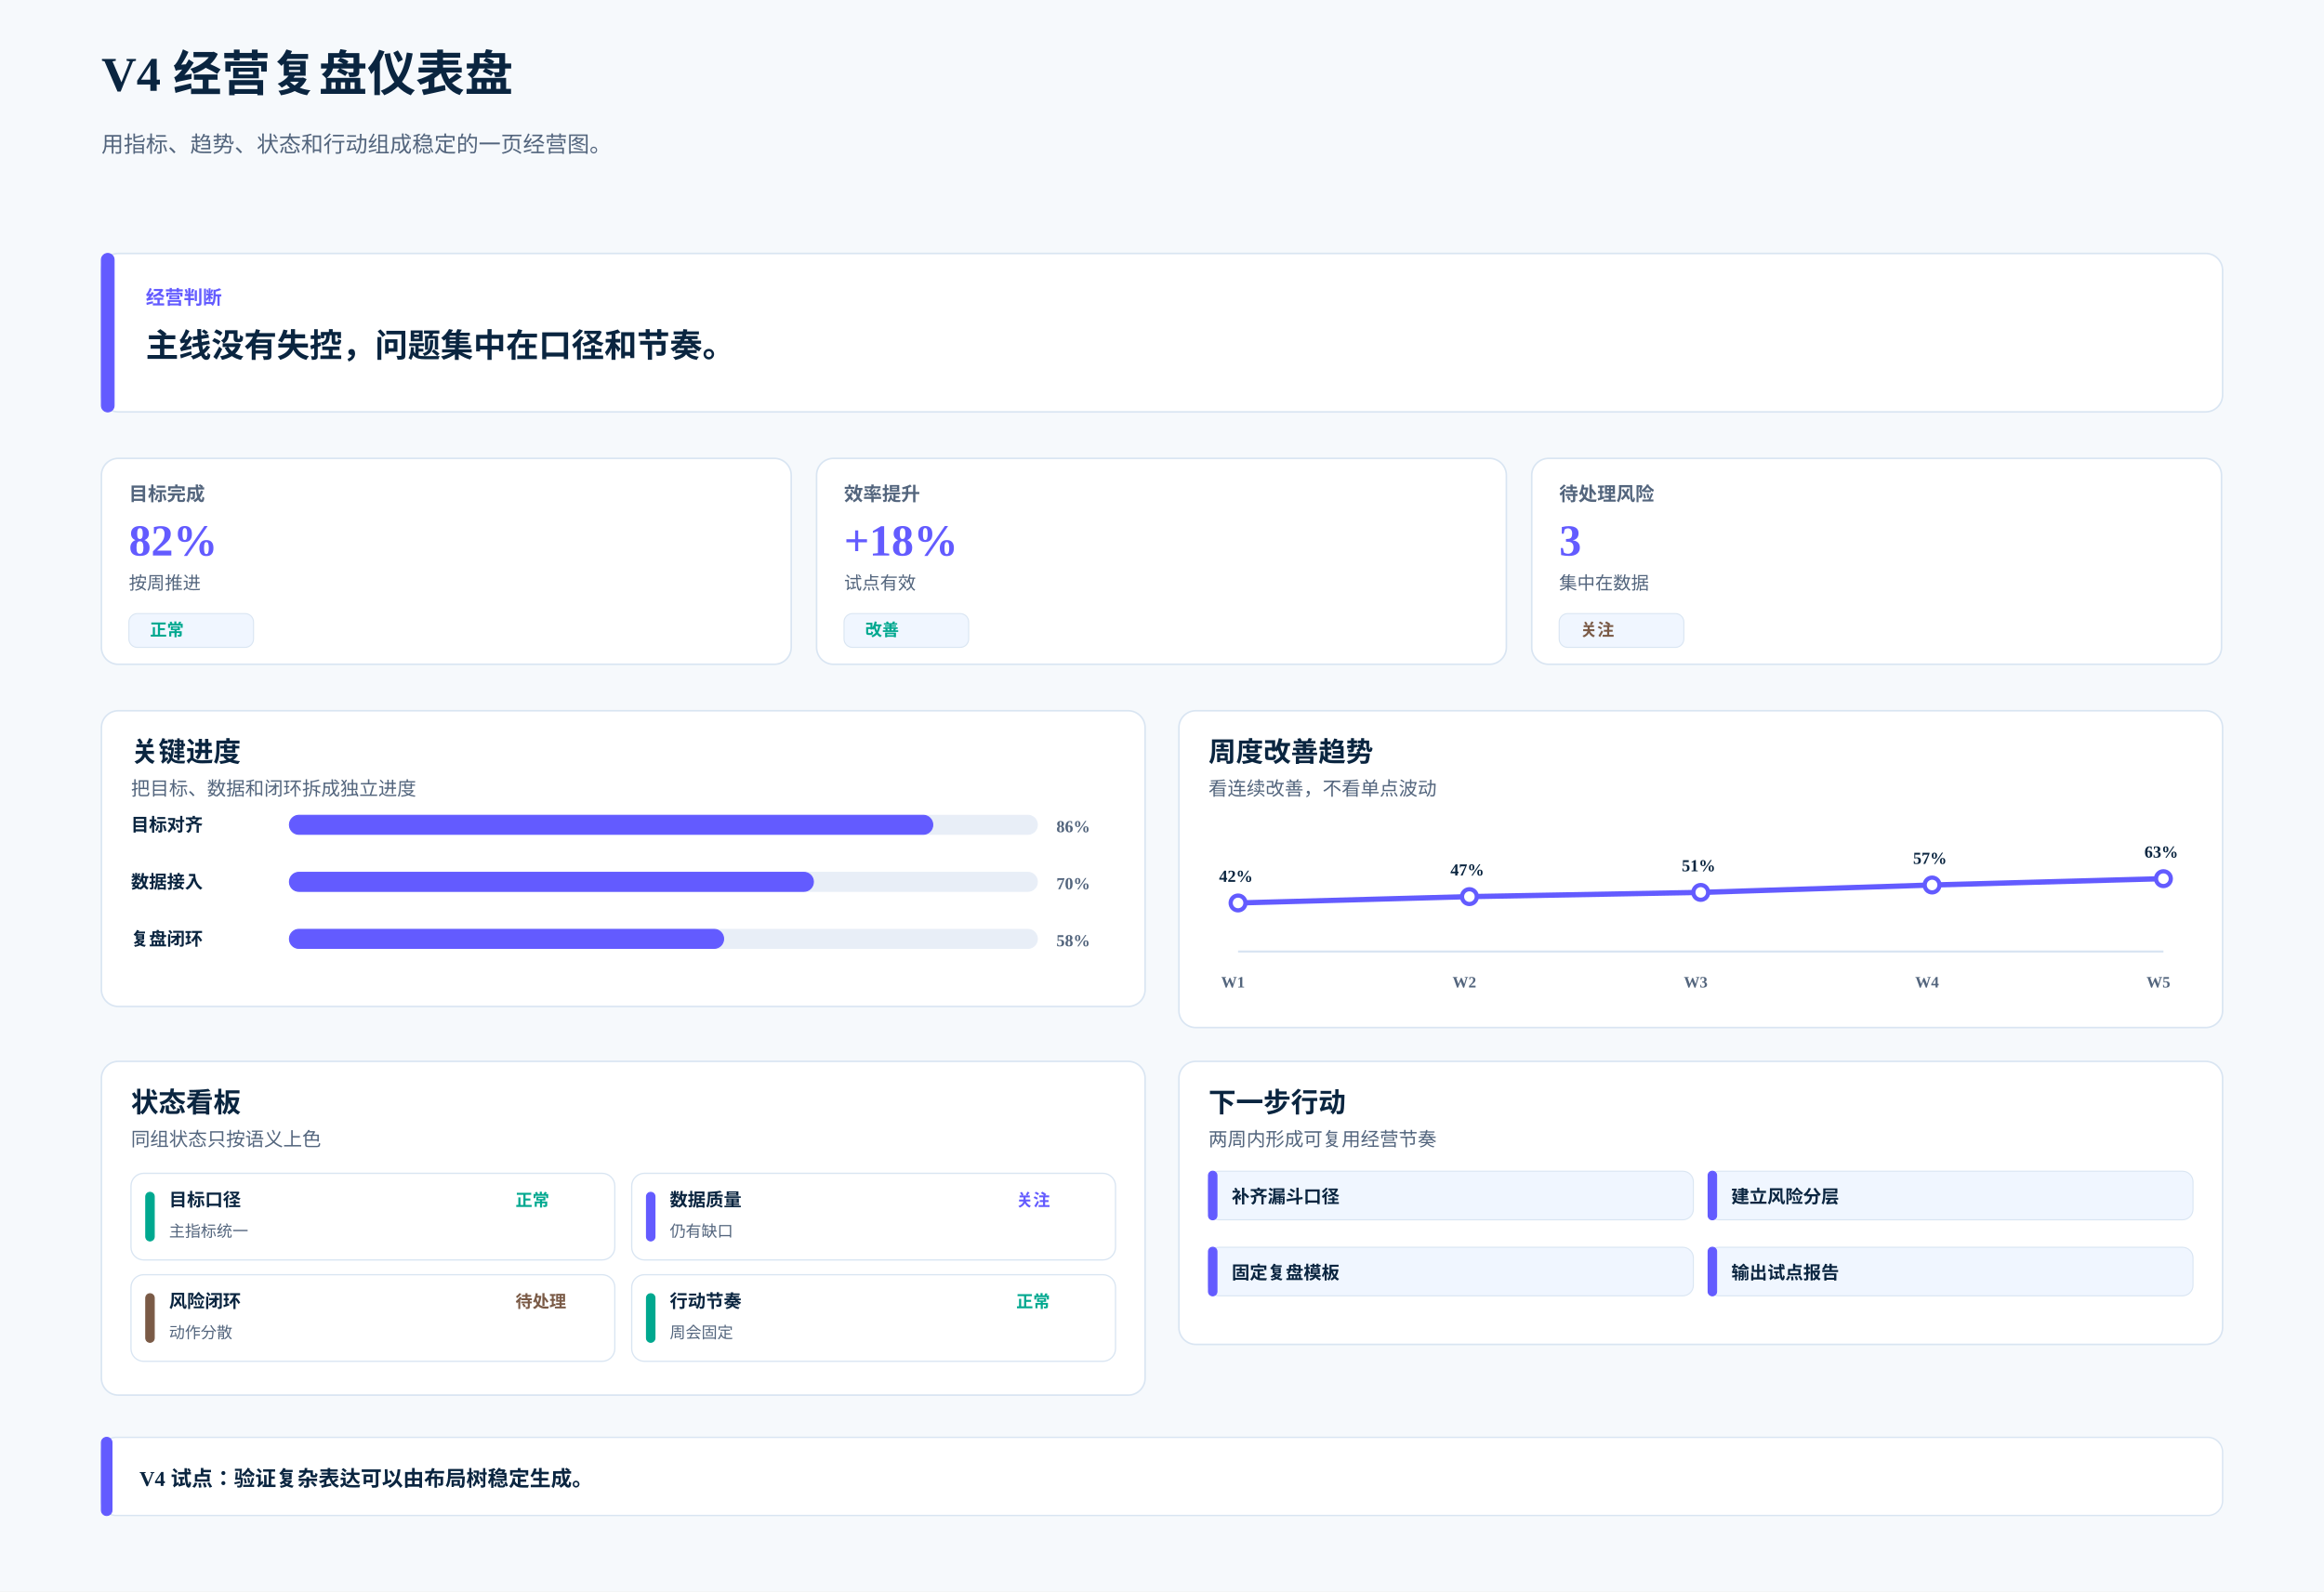
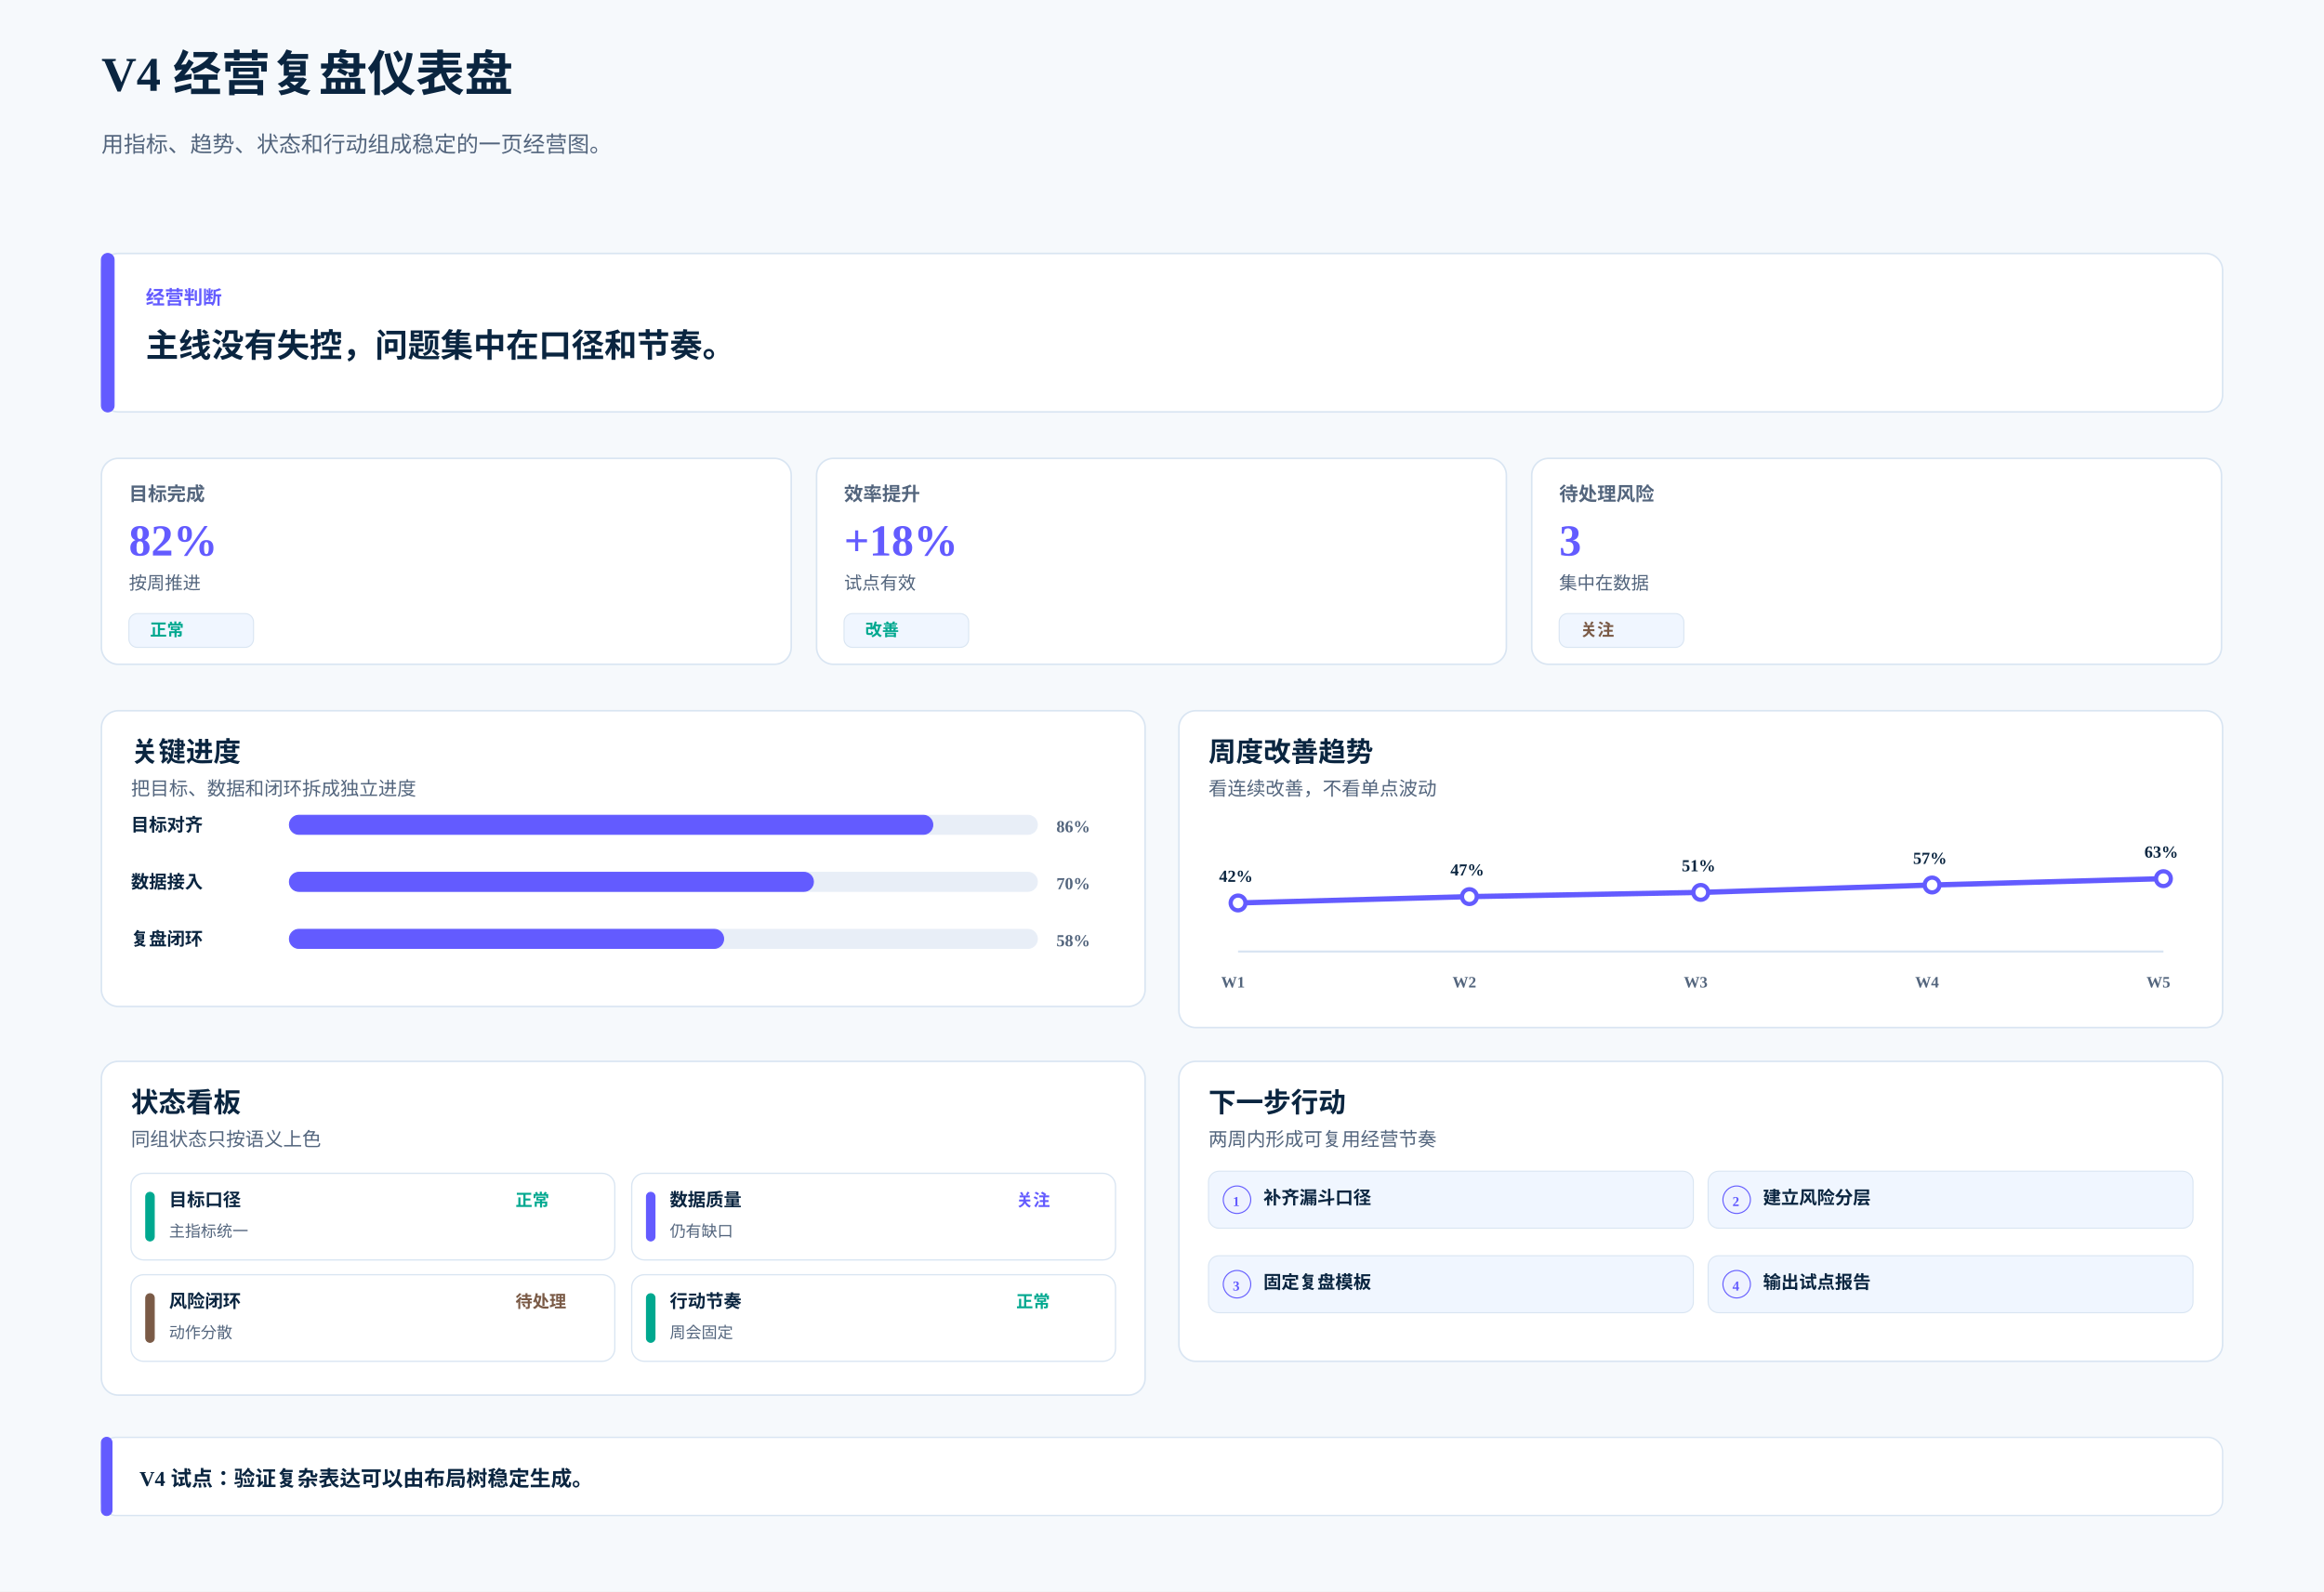
<svg xmlns="http://www.w3.org/2000/svg" width="2200" height="1507" viewBox="0 0 2200 1507" data-layout-engine="v4" data-expression-mode="dashboard-onepage">
  <rect x="0" y="0" width="2200" height="1507" rx="0" fill="#F6F9FC" stroke="#F6F9FC" stroke-width="0" />
  <g>
    <g data-v43-block="title" data-block-type="title" data-x="96" data-y="40" data-width="2008" data-height="200" data-column="full">
      <text x="96" y="86" font-size="46" fill="#0A2540" font-weight="700">
        <tspan x="96" dy="0">V4 经营复盘仪表盘</tspan>
      </text>
      <text x="96" y="144" font-size="21" fill="#53657D" font-weight="500">
        <tspan x="96" dy="0">用指标、趋势、状态和行动组成稳定的一页经营图。</tspan>
      </text>
    </g>
    <g data-v43-block="statement" data-block-type="statement" data-x="96" data-y="240" data-width="2008" data-height="150" data-column="full">
      <rect x="96" y="240" width="2008" height="150" rx="16" fill="#FFFFFF" stroke="#D9E5F2" stroke-width="1.5" />
      <rect x="96" y="240" width="12" height="150" rx="6" fill="#635BFF" stroke="#635BFF" stroke-width="1" />
      <text x="138" y="288" font-size="18" fill="#635BFF" font-weight="700">
        <tspan x="138" dy="0">经营判断</tspan>
      </text>
      <text x="138" y="338" font-size="31" fill="#0A2540" font-weight="700">
        <tspan x="138" dy="0">主线没有失控，问题集中在口径和节奏。</tspan>
      </text>
    </g>
    <g data-v43-block="metrics" data-block-type="metric-group" data-x="96" data-y="434" data-width="2008" data-height="195" data-column="full">
      <rect x="96" y="434" width="653" height="195" rx="16" fill="#FFFFFF" stroke="#D9E5F2" stroke-width="1.5" data-tone-group="parallel-metrics" />
      <text x="122" y="474" font-size="18" fill="#53657D" font-weight="700">
        <tspan x="122" dy="0">目标完成</tspan>
      </text>
      <text x="122" y="526" font-size="42" fill="#635BFF" font-weight="700">
        <tspan x="122" dy="0">82%</tspan>
      </text>
      <text x="122" y="558" font-size="17" fill="#53657D" font-weight="500">
        <tspan x="122" dy="0">按周推进</tspan>
      </text>
      <rect x="122" y="581" width="118" height="32" rx="8" fill="#F0F6FF" stroke="#D9E5F2" stroke-width="1" />
      <text x="142" y="602" font-size="16" fill="#00A88F" font-weight="700">
        <tspan x="142" dy="0">正常</tspan>
      </text>
      <rect x="773" y="434" width="653" height="195" rx="16" fill="#FFFFFF" stroke="#D9E5F2" stroke-width="1.5" data-tone-group="parallel-metrics" />
      <text x="799" y="474" font-size="18" fill="#53657D" font-weight="700">
        <tspan x="799" dy="0">效率提升</tspan>
      </text>
      <text x="799" y="526" font-size="42" fill="#635BFF" font-weight="700">
        <tspan x="799" dy="0">+18%</tspan>
      </text>
      <text x="799" y="558" font-size="17" fill="#53657D" font-weight="500">
        <tspan x="799" dy="0">试点有效</tspan>
      </text>
      <rect x="799" y="581" width="118" height="32" rx="8" fill="#F0F6FF" stroke="#D9E5F2" stroke-width="1" />
      <text x="819" y="602" font-size="16" fill="#00A88F" font-weight="700">
        <tspan x="819" dy="0">改善</tspan>
      </text>
      <rect x="1450" y="434" width="653" height="195" rx="16" fill="#FFFFFF" stroke="#D9E5F2" stroke-width="1.5" data-tone-group="parallel-metrics" />
      <text x="1476" y="474" font-size="18" fill="#53657D" font-weight="700">
        <tspan x="1476" dy="0">待处理风险</tspan>
      </text>
      <text x="1476" y="526" font-size="42" fill="#635BFF" font-weight="700">
        <tspan x="1476" dy="0">3</tspan>
      </text>
      <text x="1476" y="558" font-size="17" fill="#53657D" font-weight="500">
        <tspan x="1476" dy="0">集中在数据</tspan>
      </text>
      <rect x="1476" y="581" width="118" height="32" rx="8" fill="#F0F6FF" stroke="#D9E5F2" stroke-width="1" />
      <text x="1496" y="602" font-size="16" fill="#7A5A46" font-weight="700">
        <tspan x="1496" dy="0">关注</tspan>
      </text>
    </g>
    <g data-v43-block="progress-bar-1" data-block-type="progress-bar" data-x="96" data-y="673" data-width="988" data-height="280" data-column="left" data-row="0" data-span="6" data-density="medium" data-preferred-width="988" data-text-units="40" data-item-count="3" data-item-layout="rows" data-layout-reason="compact-chart">
      <rect x="96" y="673" width="988" height="280" rx="16" fill="#FFFFFF" stroke="#D9E5F2" stroke-width="1.5" />
      <text x="124" y="721" font-size="26" fill="#0A2540" font-weight="700">
        <tspan x="124" dy="0">关键进度</tspan>
      </text>
      <text x="124" y="753" font-size="18" fill="#53657D" font-weight="500">
        <tspan x="124" dy="0">把目标、数据和闭环拆成独立进度</tspan>
      </text>
      <text x="124" y="787" font-size="17" fill="#0A2540" font-weight="700">
        <tspan x="124" dy="0">目标对齐</tspan>
      </text>
      <rect x="274" y="772" width="708" height="18" rx="9" fill="#E8EEF7" stroke="#E8EEF7" stroke-width="1" />
      <rect x="274" y="772" width="609" height="18" rx="9" fill="#635BFF" stroke="#635BFF" stroke-width="1" />
      <text x="1000" y="788" font-size="16" fill="#53657D" font-weight="700">
        <tspan x="1000" dy="0">86%</tspan>
      </text>
      <text x="124" y="841" font-size="17" fill="#0A2540" font-weight="700">
        <tspan x="124" dy="0">数据接入</tspan>
      </text>
      <rect x="274" y="826" width="708" height="18" rx="9" fill="#E8EEF7" stroke="#E8EEF7" stroke-width="1" />
      <rect x="274" y="826" width="496" height="18" rx="9" fill="#635BFF" stroke="#635BFF" stroke-width="1" />
      <text x="1000" y="842" font-size="16" fill="#53657D" font-weight="700">
        <tspan x="1000" dy="0">70%</tspan>
      </text>
      <text x="124" y="895" font-size="17" fill="#0A2540" font-weight="700">
        <tspan x="124" dy="0">复盘闭环</tspan>
      </text>
      <rect x="274" y="880" width="708" height="18" rx="9" fill="#E8EEF7" stroke="#E8EEF7" stroke-width="1" />
      <rect x="274" y="880" width="411" height="18" rx="9" fill="#635BFF" stroke="#635BFF" stroke-width="1" />
      <text x="1000" y="896" font-size="16" fill="#53657D" font-weight="700">
        <tspan x="1000" dy="0">58%</tspan>
      </text>
    </g>
    <g data-v43-block="trend-sparkline-2" data-block-type="trend-sparkline" data-x="1116" data-y="673" data-width="988" data-height="300" data-column="right" data-row="0" data-span="6" data-density="medium" data-preferred-width="988" data-text-units="43" data-item-count="5" data-item-layout="rows" data-layout-reason="compact-chart">
      <rect x="1116" y="673" width="988" height="300" rx="16" fill="#FFFFFF" stroke="#D9E5F2" stroke-width="1.5" />
      <text x="1144" y="721" font-size="26" fill="#0A2540" font-weight="700">
        <tspan x="1144" dy="0">周度改善趋势</tspan>
      </text>
      <text x="1144" y="753" font-size="18" fill="#53657D" font-weight="500">
        <tspan x="1144" dy="0">看连续改善，不看单点波动</tspan>
      </text>
      <line x1="1172" y1="901" x2="2048" y2="901" stroke="#D9E5F2" stroke-width="2" />
      <polyline points="1172,855 1391,849 1610,845 1829,838 2048,832" fill="none" stroke="#635BFF" stroke-width="5" stroke-linecap="round" stroke-linejoin="round" />
      <circle cx="1172" cy="855" r="7" fill="#FFFFFF" stroke="#635BFF" stroke-width="4" />
      <text x="1154" y="835" font-size="16" fill="#0A2540" font-weight="700">
        <tspan x="1154" dy="0">42%</tspan>
      </text>
      <text x="1156" y="935" font-size="15" fill="#53657D" font-weight="700">
        <tspan x="1156" dy="0">W1</tspan>
      </text>
      <circle cx="1391" cy="849" r="7" fill="#FFFFFF" stroke="#635BFF" stroke-width="4" />
      <text x="1373" y="829" font-size="16" fill="#0A2540" font-weight="700">
        <tspan x="1373" dy="0">47%</tspan>
      </text>
      <text x="1375" y="935" font-size="15" fill="#53657D" font-weight="700">
        <tspan x="1375" dy="0">W2</tspan>
      </text>
      <circle cx="1610" cy="845" r="7" fill="#FFFFFF" stroke="#635BFF" stroke-width="4" />
      <text x="1592" y="825" font-size="16" fill="#0A2540" font-weight="700">
        <tspan x="1592" dy="0">51%</tspan>
      </text>
      <text x="1594" y="935" font-size="15" fill="#53657D" font-weight="700">
        <tspan x="1594" dy="0">W3</tspan>
      </text>
      <circle cx="1829" cy="838" r="7" fill="#FFFFFF" stroke="#635BFF" stroke-width="4" />
      <text x="1811" y="818" font-size="16" fill="#0A2540" font-weight="700">
        <tspan x="1811" dy="0">57%</tspan>
      </text>
      <text x="1813" y="935" font-size="15" fill="#53657D" font-weight="700">
        <tspan x="1813" dy="0">W4</tspan>
      </text>
      <circle cx="2048" cy="832" r="7" fill="#FFFFFF" stroke="#635BFF" stroke-width="4" />
      <text x="2030" y="812" font-size="16" fill="#0A2540" font-weight="700">
        <tspan x="2030" dy="0">63%</tspan>
      </text>
      <text x="2032" y="935" font-size="15" fill="#53657D" font-weight="700">
        <tspan x="2032" dy="0">W5</tspan>
      </text>
    </g>
-     <g data-v43-block="status-board-3" data-block-type="status-board" data-x="96" data-y="1005" data-width="988" data-height="316" data-column="left" data-row="1" data-span="6" data-density="sparse" data-preferred-width="988" data-text-units="56" data-item-count="4" data-item-layout="grid-2" data-layout-reason="compact-status-items">
+     <g data-v43-block="status-board-3" data-block-type="status-board" data-x="96" data-y="1005" data-width="988" data-height="316" data-column="left" data-component-variant="status-grid" data-row="1" data-span="6" data-density="sparse" data-preferred-width="988" data-text-units="56" data-item-count="4" data-item-layout="grid-2" data-layout-reason="compact-status-items">
      <rect x="96" y="1005" width="988" height="316" rx="16" fill="#FFFFFF" stroke="#D9E5F2" stroke-width="1.5" />
      <text x="124" y="1053" font-size="26" fill="#0A2540" font-weight="700">
        <tspan x="124" dy="0">状态看板</tspan>
      </text>
      <text x="124" y="1085" font-size="18" fill="#53657D" font-weight="500">
        <tspan x="124" dy="0">同组状态只按语义上色</tspan>
      </text>
      <rect x="124" y="1111" width="458" height="82" rx="12" fill="#FFFFFF" stroke="#D9E5F2" stroke-width="1.2" />
      <rect x="138" y="1129" width="8" height="46" rx="4" fill="#00A88F" stroke="#00A88F" stroke-width="1" />
      <text x="160" y="1142" font-size="17" fill="#0A2540" font-weight="700">
        <tspan x="160" dy="0">目标口径</tspan>
      </text>
      <text x="488" y="1142" font-size="16" fill="#00A88F" font-weight="700">
        <tspan x="488" dy="0">正常</tspan>
      </text>
      <text x="160" y="1171" font-size="15" fill="#53657D" font-weight="500">
        <tspan x="160" dy="0">主指标统一</tspan>
      </text>
      <rect x="598" y="1111" width="458" height="82" rx="12" fill="#FFFFFF" stroke="#D9E5F2" stroke-width="1.2" />
      <rect x="612" y="1129" width="8" height="46" rx="4" fill="#635BFF" stroke="#635BFF" stroke-width="1" />
      <text x="634" y="1142" font-size="17" fill="#0A2540" font-weight="700">
        <tspan x="634" dy="0">数据质量</tspan>
      </text>
      <text x="962" y="1142" font-size="16" fill="#635BFF" font-weight="700">
        <tspan x="962" dy="0">关注</tspan>
      </text>
      <text x="634" y="1171" font-size="15" fill="#53657D" font-weight="500">
        <tspan x="634" dy="0">仍有缺口</tspan>
      </text>
      <rect x="124" y="1207" width="458" height="82" rx="12" fill="#FFFFFF" stroke="#D9E5F2" stroke-width="1.2" />
      <rect x="138" y="1225" width="8" height="46" rx="4" fill="#7A5A46" stroke="#7A5A46" stroke-width="1" />
      <text x="160" y="1238" font-size="17" fill="#0A2540" font-weight="700">
        <tspan x="160" dy="0">风险闭环</tspan>
      </text>
      <text x="488" y="1238" font-size="16" fill="#7A5A46" font-weight="700">
        <tspan x="488" dy="0">待处理</tspan>
      </text>
      <text x="160" y="1267" font-size="15" fill="#53657D" font-weight="500">
        <tspan x="160" dy="0">动作分散</tspan>
      </text>
      <rect x="598" y="1207" width="458" height="82" rx="12" fill="#FFFFFF" stroke="#D9E5F2" stroke-width="1.2" />
      <rect x="612" y="1225" width="8" height="46" rx="4" fill="#00A88F" stroke="#00A88F" stroke-width="1" />
      <text x="634" y="1238" font-size="17" fill="#0A2540" font-weight="700">
        <tspan x="634" dy="0">行动节奏</tspan>
      </text>
      <text x="962" y="1238" font-size="16" fill="#00A88F" font-weight="700">
        <tspan x="962" dy="0">正常</tspan>
      </text>
      <text x="634" y="1267" font-size="15" fill="#53657D" font-weight="500">
        <tspan x="634" dy="0">周会固定</tspan>
      </text>
    </g>
-     <g data-v43-block="action-list-4" data-block-type="action-list" data-x="1116" data-y="1005" data-width="988" data-height="268" data-column="right" data-row="1" data-span="6" data-density="sparse" data-preferred-width="988" data-text-units="41" data-item-count="4" data-item-layout="grid-2" data-layout-reason="short-parallel-items">
-       <rect x="1116" y="1005" width="988" height="268" rx="16" fill="#FFFFFF" stroke="#D9E5F2" stroke-width="1.5" />
+     <g data-v43-block="action-list-4" data-block-type="action-list" data-x="1116" data-y="1005" data-width="988" data-height="284" data-column="right" data-component-variant="action-checklist" data-row="1" data-span="6" data-density="sparse" data-preferred-width="988" data-text-units="41" data-item-count="4" data-item-layout="grid-2" data-layout-reason="short-parallel-items">
+       <rect x="1116" y="1005" width="988" height="284" rx="16" fill="#FFFFFF" stroke="#D9E5F2" stroke-width="1.5" />
      <text x="1144" y="1053" font-size="26" fill="#0A2540" font-weight="700">
        <tspan x="1144" dy="0">下一步行动</tspan>
      </text>
      <text x="1144" y="1085" font-size="18" fill="#53657D" font-weight="500">
        <tspan x="1144" dy="0">两周内形成可复用经营节奏</tspan>
      </text>
-       <rect x="1144" y="1109" width="459" height="46" rx="10" fill="#F0F6FF" stroke="#D9E5F2" stroke-width="1" data-v4-list-row="下一步行动-0" data-has-note="false" />
-       <rect x="1144" y="1109" width="8" height="46" rx="4" fill="#635BFF" stroke="#635BFF" stroke-width="1" />
-       <text x="1166" y="1139" font-size="17" fill="#0A2540" font-weight="700">
-         <tspan x="1166" dy="0">补齐漏斗口径</tspan>
-       </text>
-       <rect x="1617" y="1109" width="459" height="46" rx="10" fill="#F0F6FF" stroke="#D9E5F2" stroke-width="1" data-v4-list-row="下一步行动-1" data-has-note="false" />
-       <rect x="1617" y="1109" width="8" height="46" rx="4" fill="#635BFF" stroke="#635BFF" stroke-width="1" />
-       <text x="1639" y="1139" font-size="17" fill="#0A2540" font-weight="700">
-         <tspan x="1639" dy="0">建立风险分层</tspan>
-       </text>
-       <rect x="1144" y="1181" width="459" height="46" rx="10" fill="#F0F6FF" stroke="#D9E5F2" stroke-width="1" data-v4-list-row="下一步行动-2" data-has-note="false" />
-       <rect x="1144" y="1181" width="8" height="46" rx="4" fill="#635BFF" stroke="#635BFF" stroke-width="1" />
-       <text x="1166" y="1211" font-size="17" fill="#0A2540" font-weight="700">
-         <tspan x="1166" dy="0">固定复盘模板</tspan>
-       </text>
-       <rect x="1617" y="1181" width="459" height="46" rx="10" fill="#F0F6FF" stroke="#D9E5F2" stroke-width="1" data-v4-list-row="下一步行动-3" data-has-note="false" />
-       <rect x="1617" y="1181" width="8" height="46" rx="4" fill="#635BFF" stroke="#635BFF" stroke-width="1" />
-       <text x="1639" y="1211" font-size="17" fill="#0A2540" font-weight="700">
-         <tspan x="1639" dy="0">输出试点报告</tspan>
+       <rect x="1144" y="1109" width="459" height="54" rx="10" fill="#F0F6FF" stroke="#D9E5F2" stroke-width="1" data-v4-action-item="0" />
+       <circle cx="1171" cy="1136" r="13" fill="#EEF2FF" stroke="#635BFF" stroke-width="1" />
+       <text x="1167" y="1142" font-size="13" fill="#635BFF" font-weight="700">
+         <tspan x="1167" dy="0">1</tspan>
+       </text>
+       <text x="1196" y="1140" font-size="17" fill="#0A2540" font-weight="700">
+         <tspan x="1196" dy="0">补齐漏斗口径</tspan>
+       </text>
+       <rect x="1617" y="1109" width="459" height="54" rx="10" fill="#F0F6FF" stroke="#D9E5F2" stroke-width="1" data-v4-action-item="1" />
+       <circle cx="1644" cy="1136" r="13" fill="#EEF2FF" stroke="#635BFF" stroke-width="1" />
+       <text x="1640" y="1142" font-size="13" fill="#635BFF" font-weight="700">
+         <tspan x="1640" dy="0">2</tspan>
+       </text>
+       <text x="1669" y="1140" font-size="17" fill="#0A2540" font-weight="700">
+         <tspan x="1669" dy="0">建立风险分层</tspan>
+       </text>
+       <rect x="1144" y="1189" width="459" height="54" rx="10" fill="#F0F6FF" stroke="#D9E5F2" stroke-width="1" data-v4-action-item="2" />
+       <circle cx="1171" cy="1216" r="13" fill="#EEF2FF" stroke="#635BFF" stroke-width="1" />
+       <text x="1167" y="1222" font-size="13" fill="#635BFF" font-weight="700">
+         <tspan x="1167" dy="0">3</tspan>
+       </text>
+       <text x="1196" y="1220" font-size="17" fill="#0A2540" font-weight="700">
+         <tspan x="1196" dy="0">固定复盘模板</tspan>
+       </text>
+       <rect x="1617" y="1189" width="459" height="54" rx="10" fill="#F0F6FF" stroke="#D9E5F2" stroke-width="1" data-v4-action-item="3" />
+       <circle cx="1644" cy="1216" r="13" fill="#EEF2FF" stroke="#635BFF" stroke-width="1" />
+       <text x="1640" y="1222" font-size="13" fill="#635BFF" font-weight="700">
+         <tspan x="1640" dy="0">4</tspan>
+       </text>
+       <text x="1669" y="1220" font-size="17" fill="#0A2540" font-weight="700">
+         <tspan x="1669" dy="0">输出试点报告</tspan>
      </text>
    </g>
    <g data-v43-block="footer" data-block-type="footer" data-x="96" data-y="1361" data-width="2008" data-height="74" data-column="full">
      <rect x="96" y="1361" width="2008" height="74" rx="14" fill="#FFFFFF" stroke="#D9E5F2" stroke-width="1.3" />
      <rect x="96" y="1361" width="10" height="74" rx="5" fill="#635BFF" stroke="#635BFF" stroke-width="1" />
      <text x="132" y="1407" font-size="20" fill="#0A2540" font-weight="700">
        <tspan x="132" dy="0">V4 试点：验证复杂表达可以由布局树稳定生成。</tspan>
      </text>
    </g>
  </g>
</svg>
